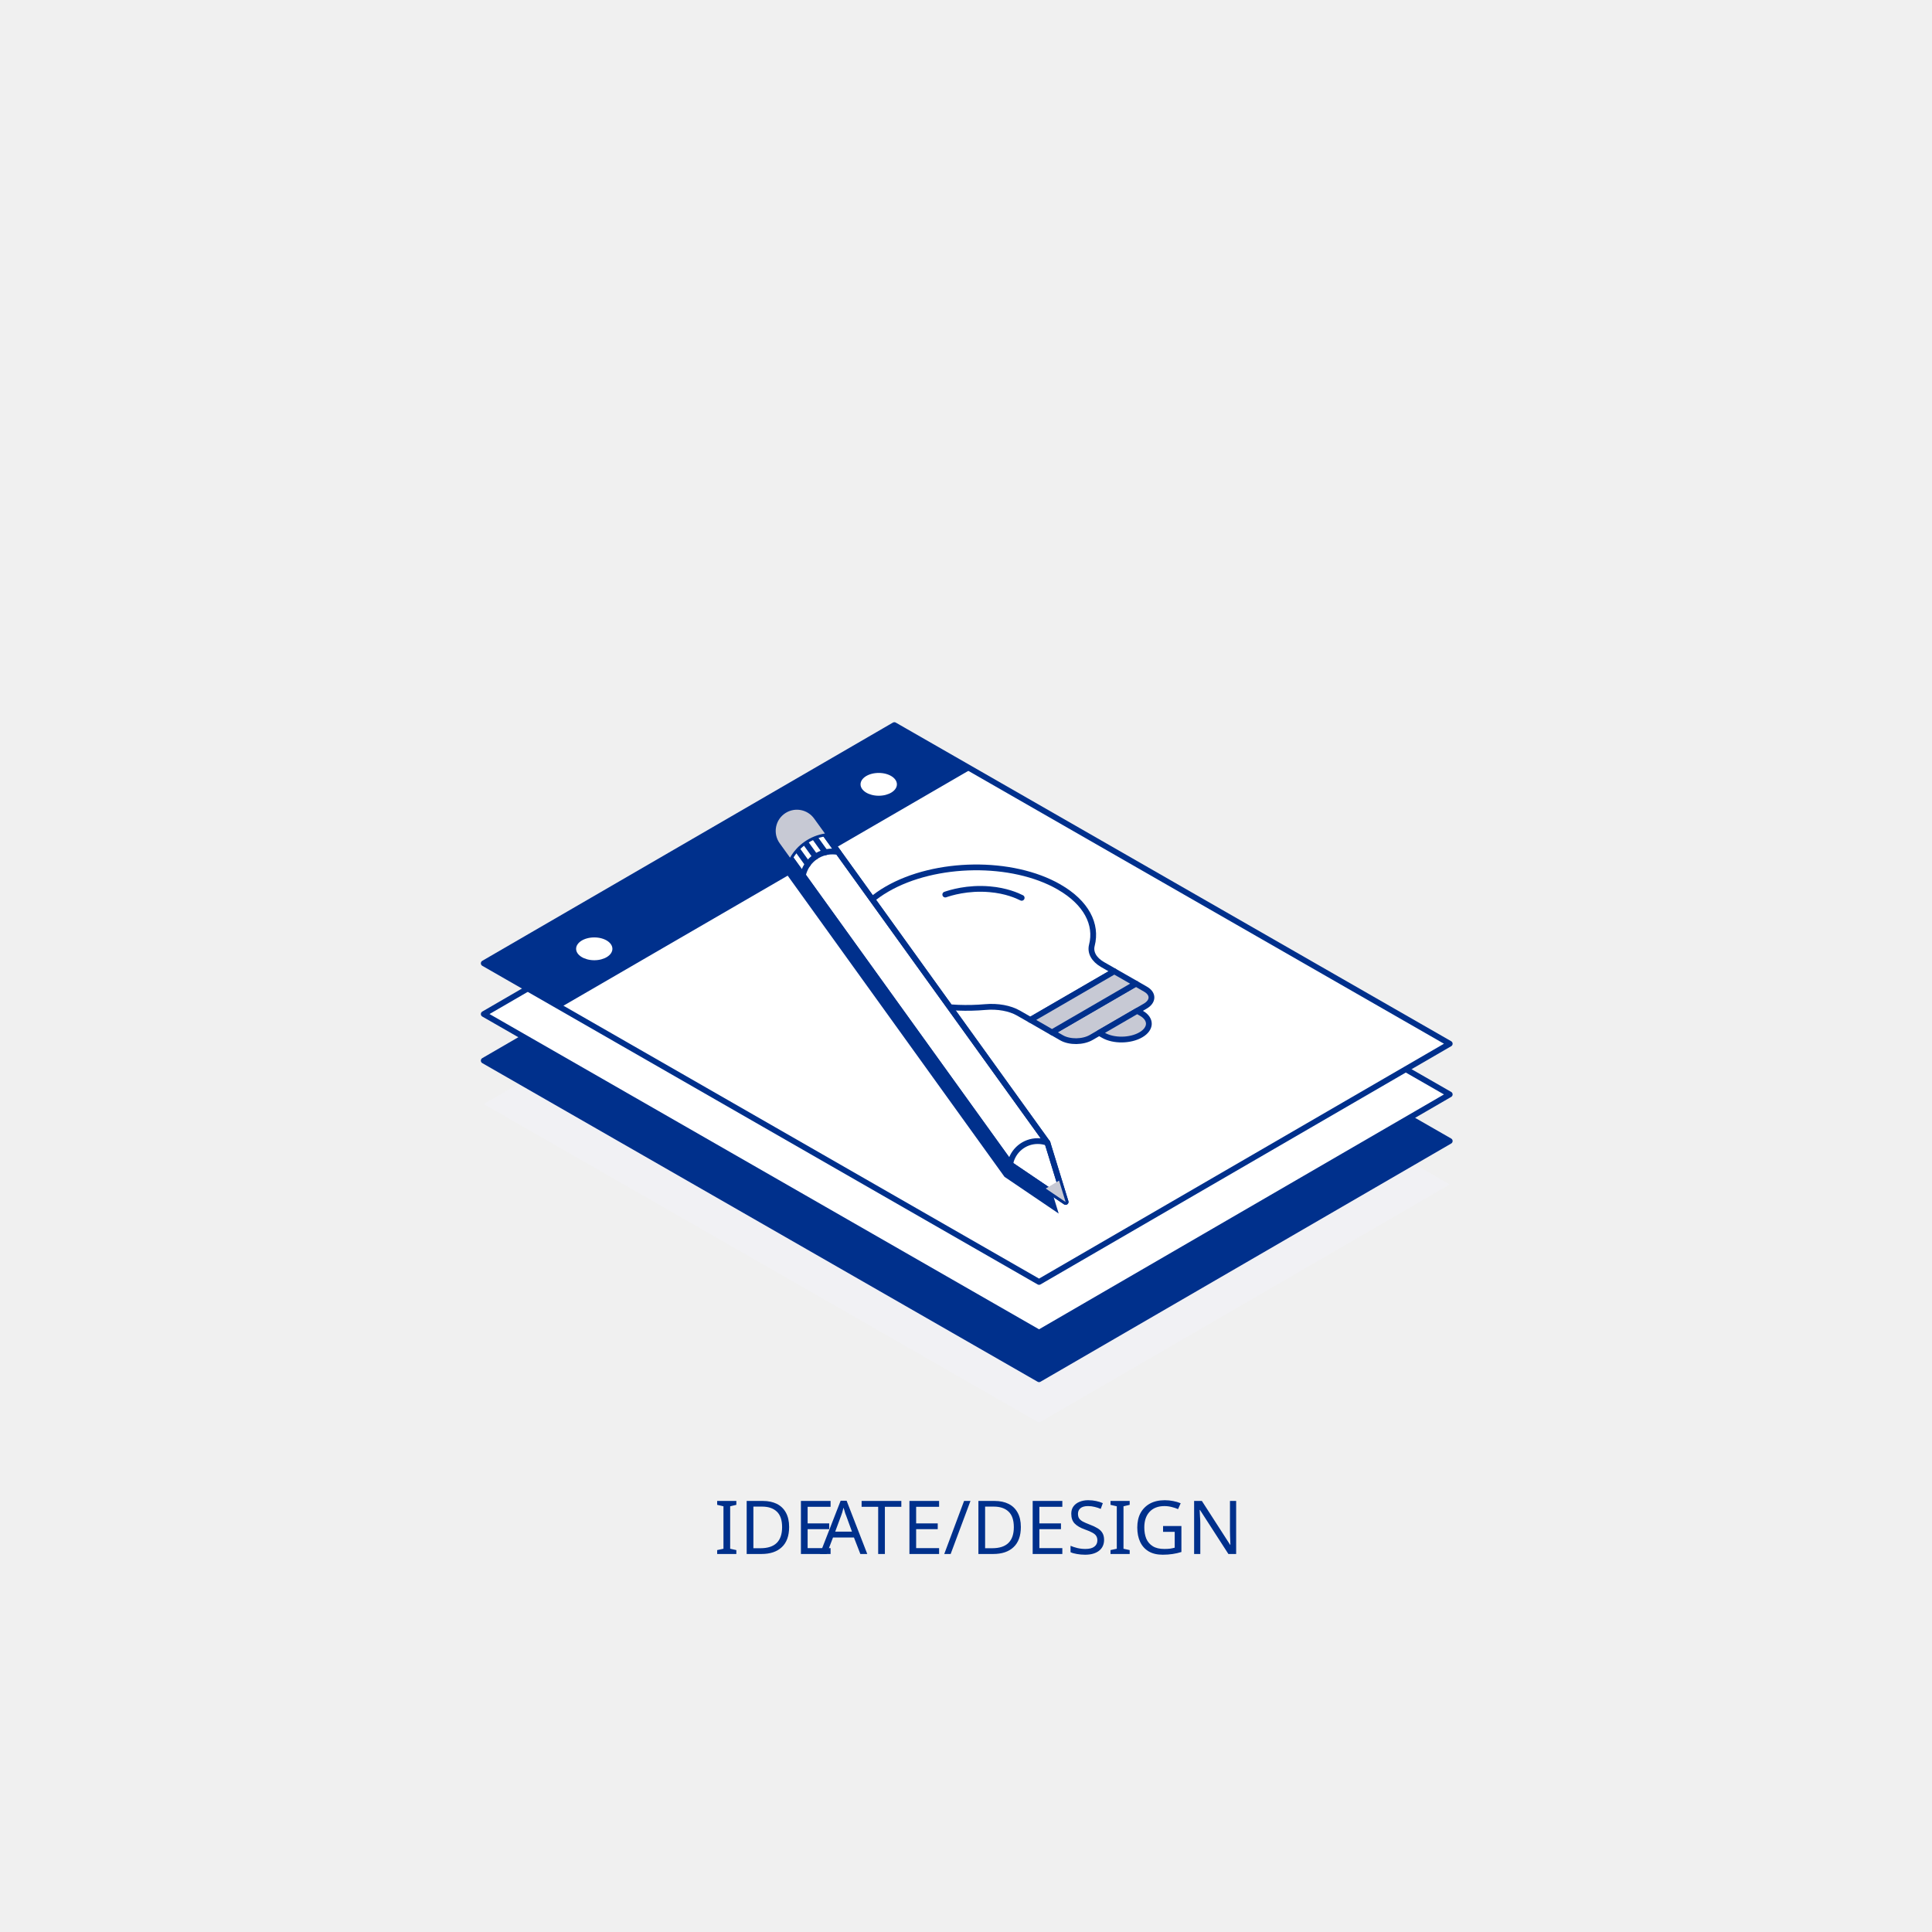
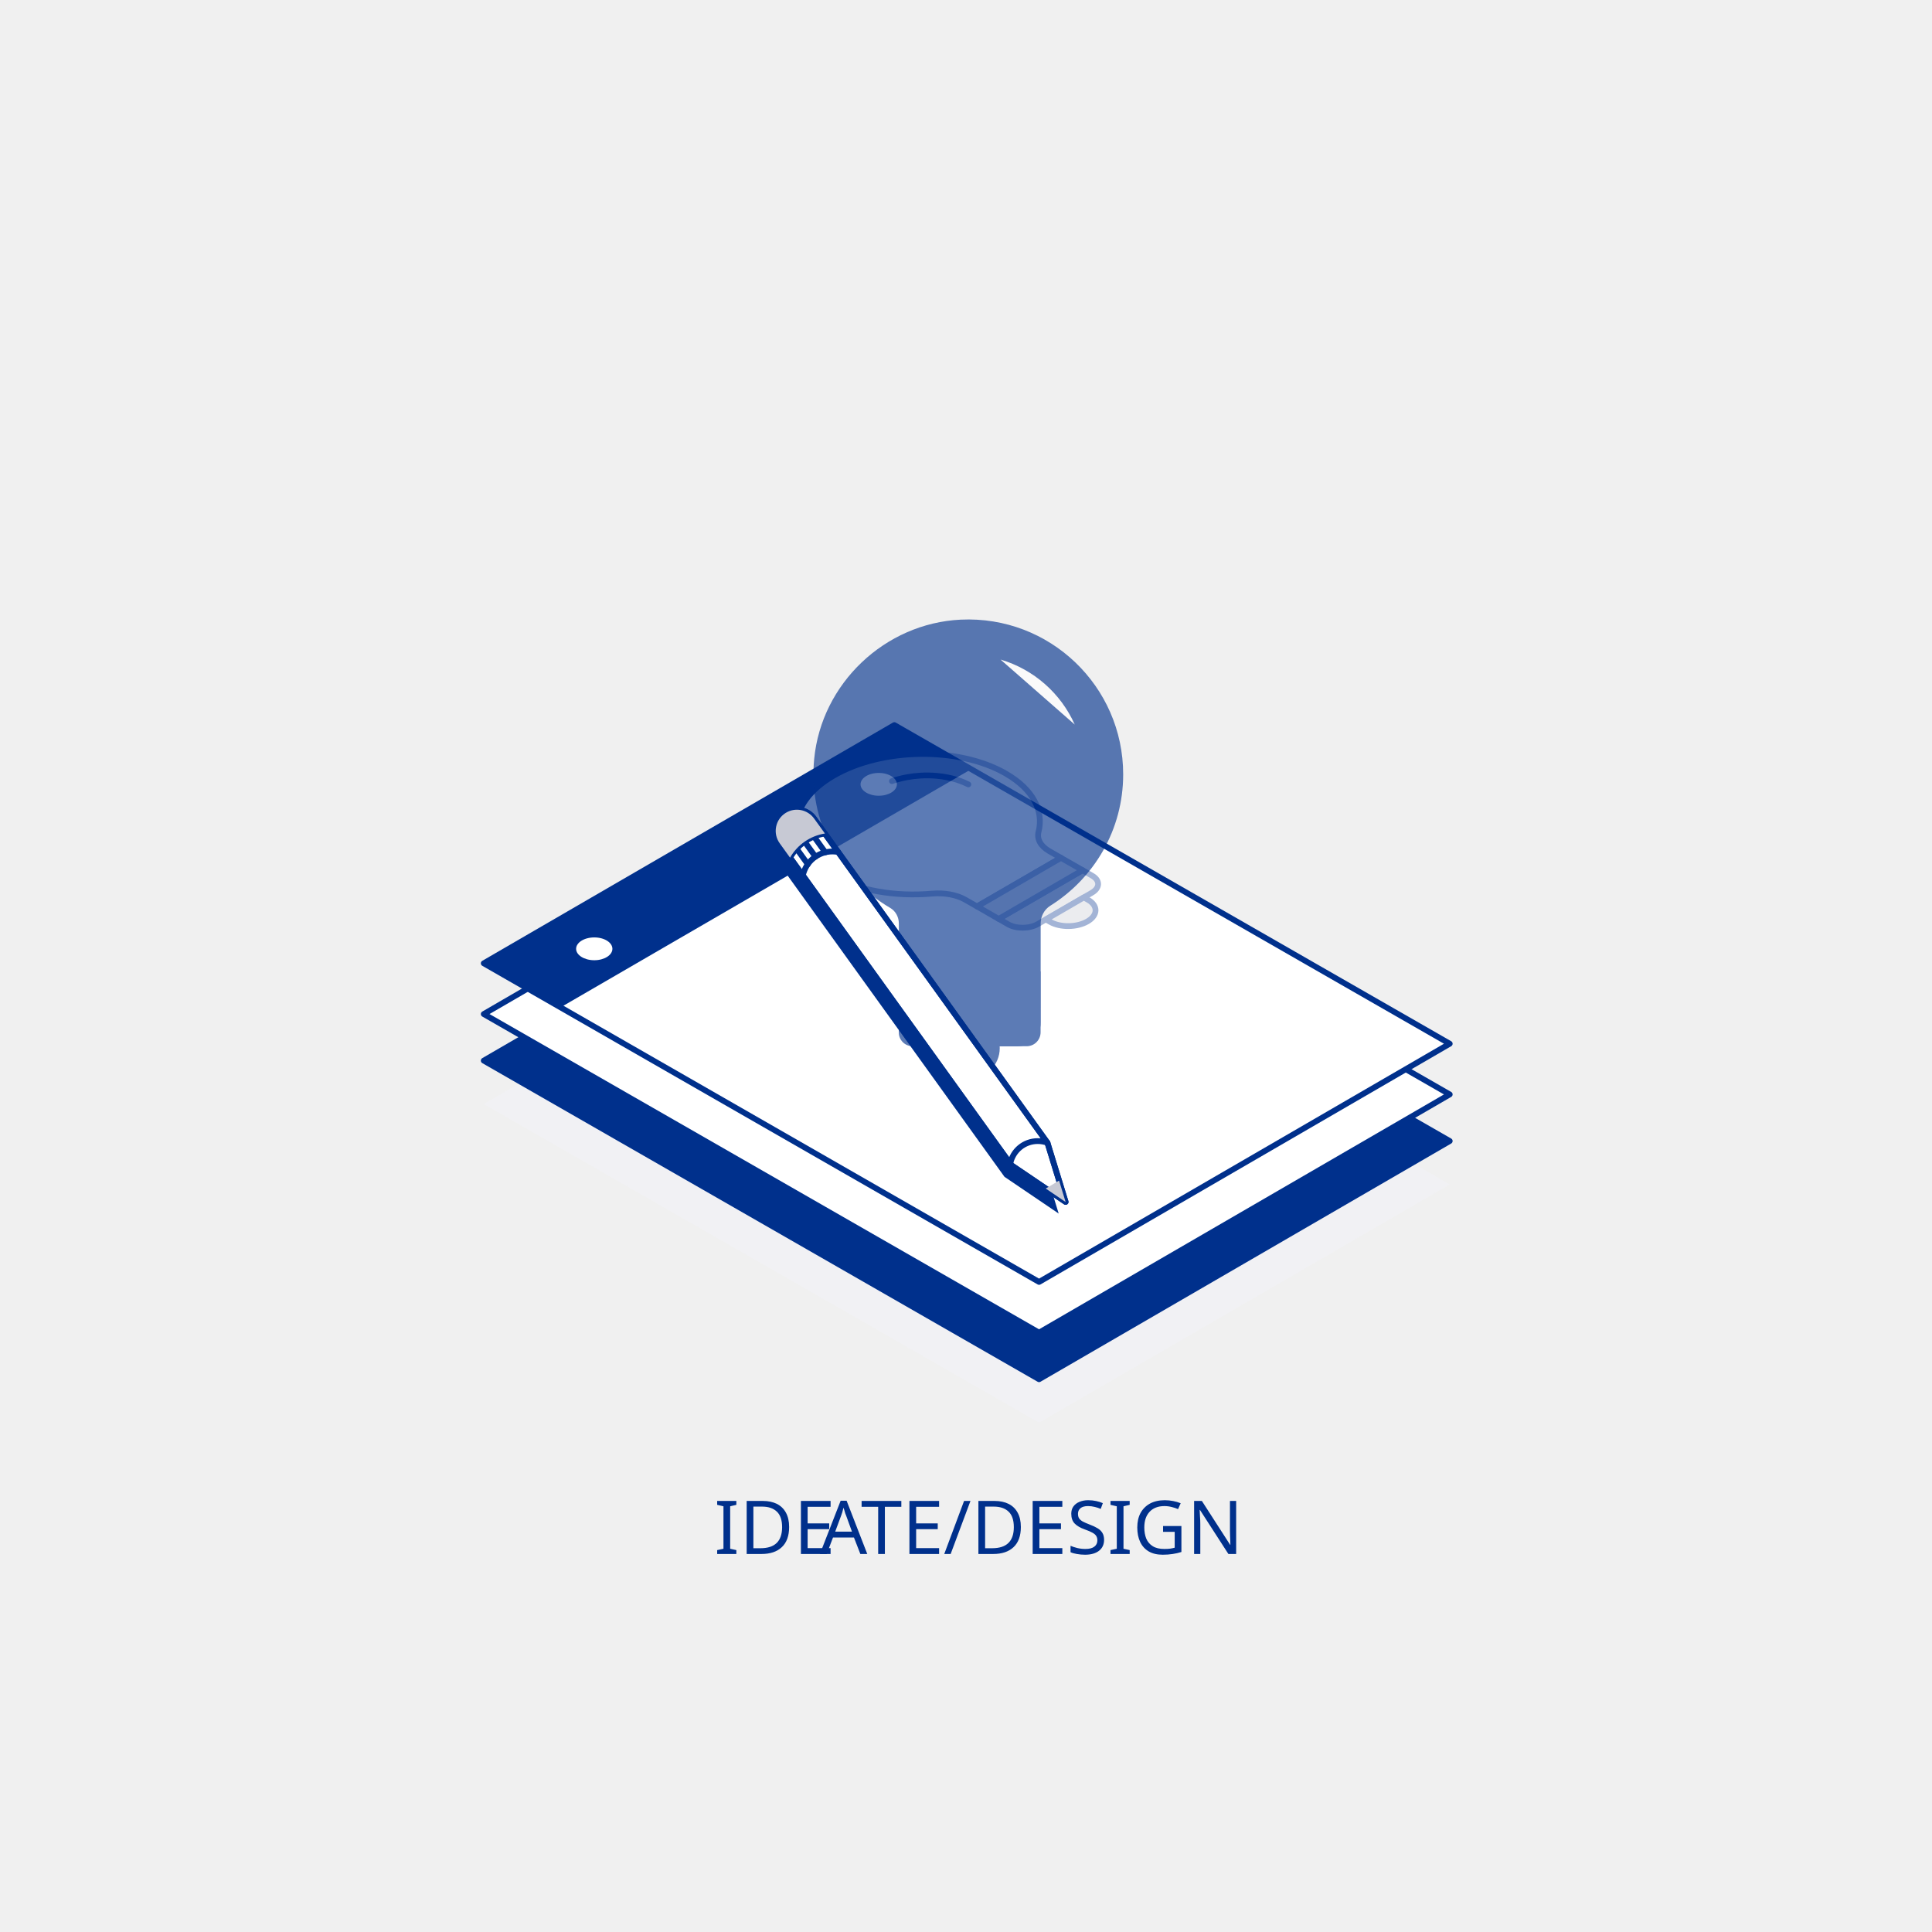
<svg xmlns="http://www.w3.org/2000/svg" id="Layer_1_copy_2" data-name="Layer 1 copy 2" viewBox="0 0 288 288">
  <defs>
    <style>
      .cls-1 {
        fill: #c7c9d4;
      }

      .cls-2 {
        fill: #fff;
      }

      .cls-3, .cls-4, .cls-5 {
        fill: #00308c;
      }

      .cls-3, .cls-6 {
        stroke: #00308c;
        stroke-linecap: round;
        stroke-linejoin: round;
        stroke-width: .86px;
      }

      .cls-7 {
        fill: #f1f1f4;
      }

      .cls-5 {
        font-family: DIN2014-Regular, 'DIN 2014';
        font-size: 11.08px;
      }

      .cls-8 {
        letter-spacing: -.03em;
      }

      .cls-6 {
        fill: none;
      }
    </style>
  </defs>
  <text class="cls-5" transform="translate(106.47 231.65)">
    <tspan x="0" y="0">IDE</tspan>
    <tspan class="cls-8" x="15.75" y="0">A</tspan>
    <tspan x="21.86" y="0">TE/DESIGN</tspan>
  </text>
  <polygon id="Pad_Shadow" data-name="Pad Shadow" class="cls-7" points="216.11 176.56 133.32 129.07 72.11 164.58 154.89 212.07 216.11 176.56" />
  <polygon id="Pad_Bottom" data-name="Pad Bottom" class="cls-3" points="216.11 170.091 133.32 122.601 72.11 158.105 154.89 205.601 216.11 170.091" />
  <g id="Pad_Middle" data-name="Pad Middle">
    <polygon class="cls-2" points="216.11 163.143 133.32 115.653 72.11 151.163 154.89 198.653 216.11 163.143" />
    <polygon class="cls-6" points="216.11 163.143 133.32 115.653 72.11 151.163 154.89 198.653 216.11 163.143" />
  </g>
  <g id="Pad_Top" data-name="Pad Top">
    <polygon class="cls-2" points="216.11 155.585 133.32 108.088 72.11 143.598 154.89 191.095 216.11 155.585" />
    <polygon class="cls-6" points="216.11 155.585 133.32 108.088 72.11 143.598 154.89 191.095 216.11 155.585" />
    <path class="cls-4" d="M133.32,108.09l-61.22,35.51 11.46,6.57 61.22,-35.51 -11.46,-6.57ZM88.59,143.14c-1.49,0.00,-2.71,-0.76,-2.71,-1.70s1.21,-1.70,2.71,-1.70 2.70,0.76,2.70,1.70 -1.21,1.70,-2.70,1.70M130.99,118.62c-1.49,0.00,-2.71,-0.76,-2.71,-1.70s1.21,-1.70,2.71,-1.70 2.71,0.76,2.71,1.70 -1.21,1.70,-2.71,1.70" />
  </g>
-   <g id="Bulb_One">
+   <g id="Bulb_One" opacity="0.36" transform="translate(-7.95, -16.91)">
    <path class="cls-1" d="M169.33,146.63l1.44.83c1.2.69,1.16,1.83-.08,2.54l-8.02,4.65c-1.24.72-3.21.74-4.41.06l-1.44-.83,12.51-7.25Z" />
    <path class="cls-6" d="M169.33,146.63l1.44.83c1.2.69,1.16,1.83-.08,2.54l-8.02,4.65c-1.24.72-3.21.74-4.41.06l-1.44-.83,12.51-7.25Z" />
    <path class="cls-2" d="M157.87,132.22c4.08,2.34,5.7,5.58,4.89,8.7-.27,1.06.31,2.12,1.59,2.86l1.75,1-12.51,7.25-1.75-1c-1.28-.74-3.11-1.07-4.95-.91-5.42.48-11.05-.43-15.13-2.77-6.97-4-6.76-10.64.47-14.82,7.23-4.18,18.66-4.32,25.63-.32" />
    <path class="cls-6" d="M157.87,132.22c4.08,2.34,5.7,5.58,4.89,8.7-.27,1.06.31,2.12,1.59,2.86l1.75,1-12.51,7.25-1.75-1c-1.28-.74-3.11-1.07-4.95-.91-5.42.48-11.05-.43-15.13-2.77-6.97-4-6.76-10.64.47-14.82,7.23-4.18,18.66-4.32,25.63-.32Z" />
    <polygon class="cls-1" points="153.61 152.04 166.11 144.79 169.33 146.63 156.82 153.89 153.61 152.04" />
    <polygon class="cls-6" points="153.61 152.04 166.11 144.79 169.33 146.63 156.82 153.89 153.61 152.04" />
    <path class="cls-1" d="M169.52,150.69l.63.36c.76.43,1.12,1.01,1.11,1.59-.02.58-.42,1.17-1.2,1.62-1.56.91-4.06.94-5.57.07l-.63-.36,5.67-3.29Z" />
    <path class="cls-6" d="M169.52,150.69l.63.36c.76.43,1.12,1.01,1.11,1.59-.02.58-.42,1.17-1.2,1.62-1.56.91-4.06.94-5.57.07l-.63-.36,5.67-3.29Z" />
    <path class="cls-2" d="M140.91,133.35c.73-.25,3.31-1.08,6.62-.79,2.47.21,4.09.94,4.77,1.28" />
    <path class="cls-6" d="M140.91,133.35c.73-.25,3.31-1.08,6.62-.79,2.47.21,4.09.94,4.77,1.28" />
+   </g>
+   <g id="Bulb_Two" opacity="0.64">
+     <g class="cls-12">
+       <circle class="cls-4" cx="144.5" cy="156.25" r="4.53" />
+     </g>
+     <path class="cls-5" d="M167.43,115.43c0-13.12-10.95-23.69-24.22-23.06-11.29.54-20.75,9.5-21.84,20.76-.92,9.45,3.88,17.85,11.33,22.21.82.48,1.29,1.38,1.29,2.33v14.86c0,1.9,1.54,3.45,3.45,3.45h14.16c1.95,0,3.53-1.58,3.53-3.53v-14.76c0-1.08.52-2.1,1.43-2.67,6.52-4.08,10.87-11.32,10.87-19.58Z" />
+     <rect class="cls-4" x="133.98" y="144.81" width="21.14" height="5.57" />
+     <path class="cls-4" d="M133.98,150.39h21.14v3.49c0,1.15-.93,2.08-2.08,2.08h-17c-1.14,0-2.06-.92-2.06-2.06v-3.51h0Z" />
+     <path class="cls-2" d="M149.15,98.32c4.95,1.46,8.99,5.04,11.06,9.69" />
  </g>
  <g id="Pencil">
    <polygon class="cls-4" points="120.81 124.422 115.316 127.612 149.736 175.425 157.816 180.902 155.11 172.075 120.81 124.422" />
    <path class="cls-2" d="M116.23,125.71l34.54,47.99 8.08,5.47 -2.71,-8.82 -34.79,-48.33c-0.97,-1.35,-2.82,-1.72,-4.24,-0.84 -1.55,0.97,-1.96,3.04,-0.89,4.53" />
    <path class="cls-6" d="M116.23,125.71l34.54,47.99 8.08,5.47 -2.71,-8.82 -34.79,-48.33c-0.97,-1.35,-2.82,-1.72,-4.24,-0.84 -1.55,0.97,-1.96,3.04,-0.89,4.53Z" />
    <path class="cls-6" d="M150.60,173.46c0.37,-1.92,2.06,-3.36,4.09,-3.36 0.51,0.00,1.00,0.09,1.46,0.26" />
    <path class="cls-6" d="M124.95,127.01c-0.28,-0.05,-0.57,-0.08,-0.86,-0.08 -2.17,0.00,-3.98,1.53,-4.41,3.58" />
    <path class="cls-6" d="M122.97,124.25c-2.23,0.35,-4.12,1.71,-5.20,3.60" />
    <line class="cls-6" x1="121.34" y1="124.71" x2="123.03" y2="127.06" />
    <line class="cls-6" x1="119.95" y1="125.47" x2="121.56" y2="127.71" />
    <line class="cls-6" x1="118.75" y1="126.51" x2="120.42" y2="128.83" />
    <path class="cls-6" d="M116.23,125.71l34.54,47.99 8.08,5.47 -2.71,-8.82 -34.79,-48.33c-0.97,-1.35,-2.82,-1.72,-4.24,-0.84 -1.55,0.97,-1.96,3.04,-0.89,4.53Z" />
    <polygon class="cls-1" points="158.85 179.182 157.876 175.985 155.886 177.172 158.85 179.182" />
    <path class="cls-1" d="M121.36,122.02c-0.97,-1.35,-2.82,-1.72,-4.24,-0.84 -1.55,0.97,-1.96,3.04,-0.89,4.53l1.54,2.14c1.07,-1.89,2.97,-3.25,5.20,-3.60l-1.61,-2.23Z" />
  </g>
</svg>
